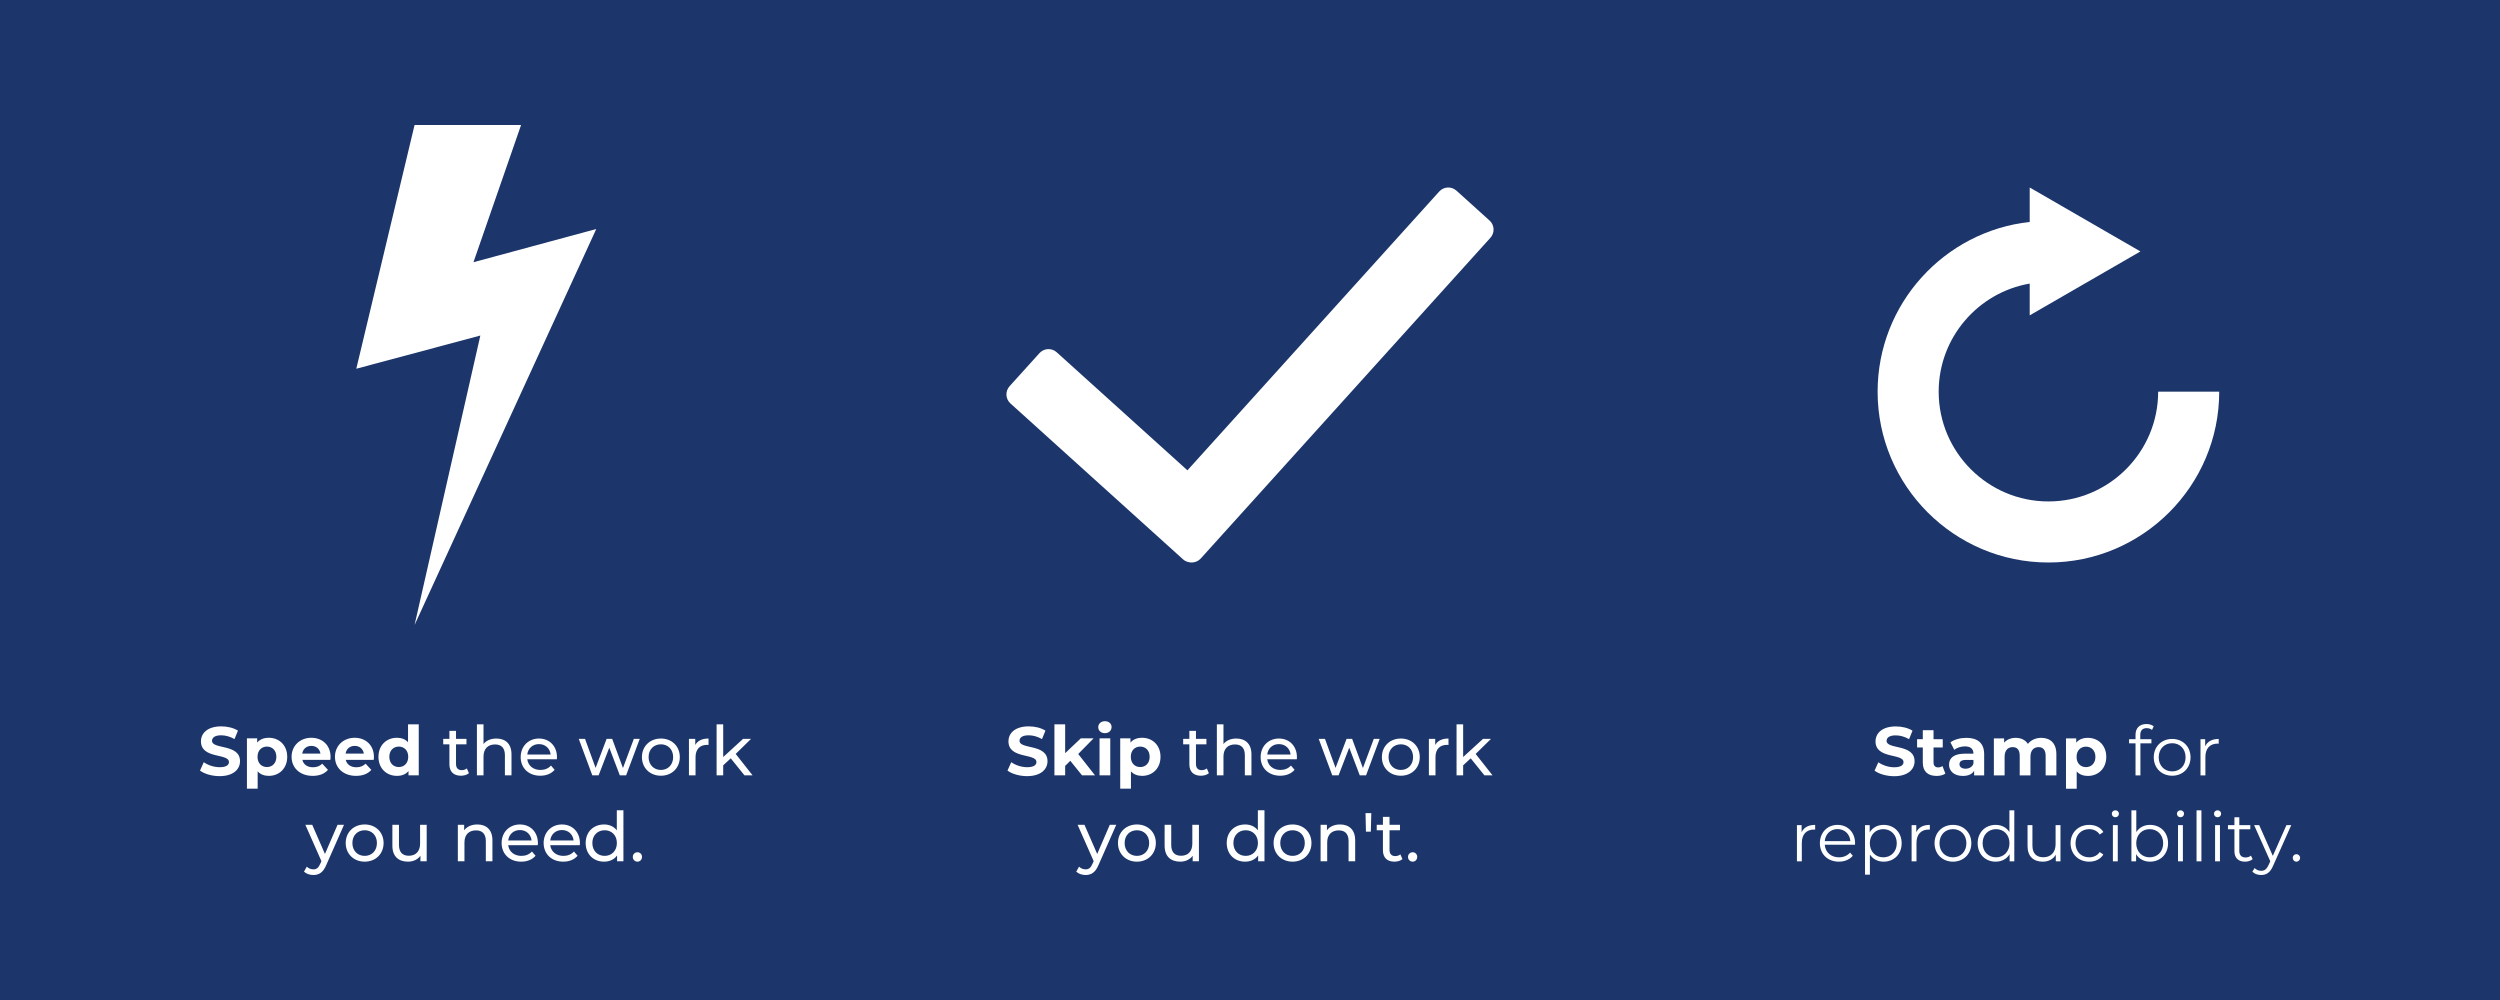
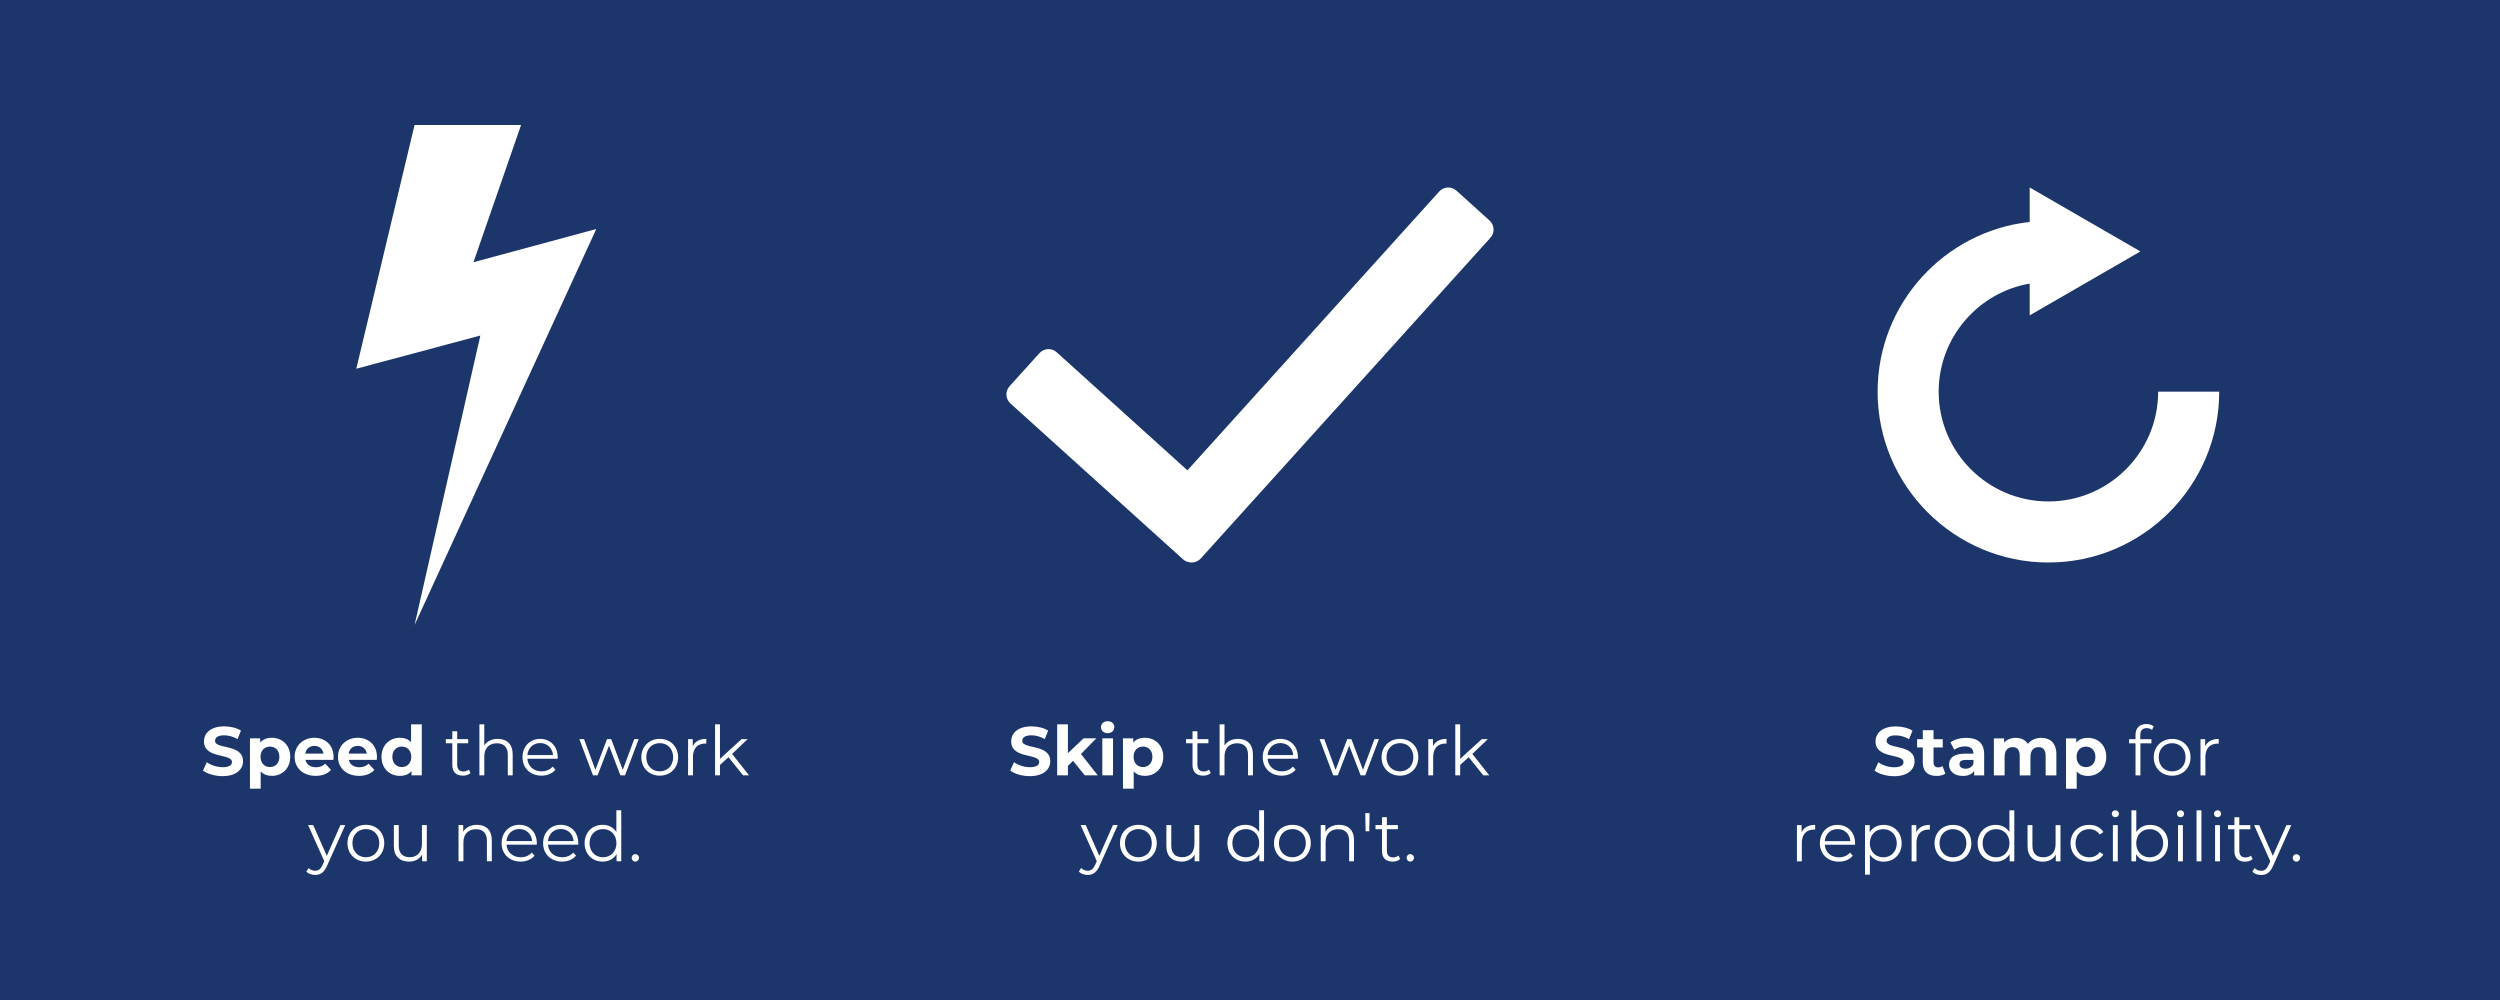
<svg xmlns="http://www.w3.org/2000/svg" width="1000" height="400" viewBox="0 0 1000 400" id="svg2" version="1.1">
  <defs id="defs4">
    <style id="style3422" type="text/css">
   
    .fil0 {fill:black}
   
  </style>
  </defs>
  <g id="layer1" transform="translate(0,-652.3622)">
    <text xml:space="preserve" style="font-style:normal;font-weight:normal;font-size:40px;line-height:125%;font-family:sans-serif;letter-spacing:0px;word-spacing:0px;fill:#000000;fill-opacity:1;stroke:none;stroke-width:1px;stroke-linecap:butt;stroke-linejoin:miter;stroke-opacity:1" x="308.571" y="338.076" id="text3336">
      <tspan id="tspan3338" x="308.571" y="338.076" />
    </text>
    <rect style="fill:#1c366b;fill-opacity:1" id="rect3359" width="1000" height="400" x="0" y="652.362" />
    <g style="font-style:normal;font-weight:normal;font-size:40px;line-height:125%;font-family:sans-serif;letter-spacing:0px;word-spacing:0px;fill:#ffffff;fill-opacity:1;stroke:none;stroke-width:1px;stroke-linecap:butt;stroke-linejoin:miter;stroke-opacity:1" id="text3361">
-       <path style="font-style:normal;font-variant:normal;font-weight:bold;font-stretch:normal;font-size:27.5px;font-family:Montserrat;-inkscape-font-specification:'Montserrat Bold';fill:#ffffff" d="M 163.211 289.721 L 163.211 296.898 C 162.138 295.688 160.598 295.109 158.783 295.109 C 154.603 295.109 151.385 298.079 151.385 302.727 C 151.385 307.374 154.603 310.346 158.783 310.346 C 160.763 310.346 162.33 309.712 163.402 308.42 L 163.402 310.125 L 167.5 310.125 L 167.5 289.721 L 163.211 289.721 z M 190.766 289.721 L 190.766 310.125 L 193.406 310.125 L 193.406 302.617 C 193.406 299.455 195.22 297.777 198.025 297.777 C 200.528 297.777 201.959 299.179 201.959 302.039 L 201.959 310.125 L 204.598 310.125 L 204.598 301.738 C 204.598 297.448 202.096 295.412 198.549 295.412 C 196.321 295.412 194.506 296.211 193.406 297.613 L 193.406 289.721 L 190.766 289.721 z M 286.641 289.721 L 286.641 310.125 L 289.279 310.125 L 289.279 306.137 L 292.305 303.332 L 297.777 310.125 L 301.021 310.125 L 294.285 301.572 L 300.418 295.551 L 297.227 295.551 L 289.279 302.811 L 289.279 289.721 L 286.641 289.721 z M 88.498 290.545 C 83.026 290.545 80.385 293.267 80.385 296.539 C 80.385 303.689 91.578 301.216 91.578 304.818 C 91.578 306.001 90.505 306.881 87.865 306.881 C 85.555 306.881 83.134 306.056 81.512 304.873 L 80 308.227 C 81.705 309.547 84.785 310.455 87.838 310.455 C 93.338 310.455 96.006 307.706 96.006 304.488 C 96.006 297.421 84.812 299.868 84.812 296.32 C 84.812 295.11 85.831 294.119 88.471 294.119 C 90.176 294.119 92.017 294.615 93.805 295.633 L 95.18 292.25 C 93.392 291.123 90.918 290.545 88.498 290.545 z M 179.764 292.359 L 179.764 295.551 L 177.289 295.551 L 177.289 297.723 L 179.764 297.723 L 179.764 305.725 C 179.764 308.667 181.442 310.289 184.385 310.289 C 185.567 310.289 186.777 309.961 187.574 309.273 L 186.748 307.375 C 186.198 307.815 185.456 308.062 184.686 308.062 C 183.228 308.062 182.404 307.183 182.404 305.615 L 182.404 297.723 L 186.584 297.723 L 186.584 295.551 L 182.404 295.551 L 182.404 292.359 L 179.764 292.359 z M 107.518 295.109 C 105.538 295.109 103.944 295.743 102.871 297.035 L 102.871 295.33 L 98.773 295.33 L 98.773 315.461 L 103.062 315.461 L 103.062 308.557 C 104.162 309.767 105.675 310.346 107.518 310.346 C 111.67 310.346 114.889 307.374 114.889 302.727 C 114.889 298.079 111.67 295.109 107.518 295.109 z M 124.525 295.109 C 120.015 295.109 116.633 298.299 116.633 302.727 C 116.633 307.127 119.961 310.346 125.076 310.346 C 127.744 310.346 129.807 309.521 131.182 307.953 L 128.898 305.477 C 127.881 306.439 126.753 306.908 125.186 306.908 C 122.931 306.908 121.364 305.78 120.951 303.938 L 132.143 303.938 C 132.17 303.58 132.227 303.113 132.227 302.783 C 132.227 298.026 128.87 295.109 124.525 295.109 z M 141.875 295.109 C 137.365 295.109 133.982 298.299 133.982 302.727 C 133.982 307.127 137.309 310.346 142.424 310.346 C 145.091 310.346 147.154 309.521 148.529 307.953 L 146.246 305.477 C 145.229 306.439 144.103 306.908 142.535 306.908 C 140.28 306.908 138.711 305.78 138.299 303.938 L 149.492 303.938 C 149.52 303.58 149.574 303.113 149.574 302.783 C 149.574 298.026 146.22 295.109 141.875 295.109 z M 215.586 295.412 C 211.378 295.412 208.271 298.52 208.271 302.838 C 208.271 307.183 211.405 310.289 216.107 310.289 C 218.527 310.289 220.535 309.466 221.855 307.926 L 220.398 306.221 C 219.326 307.403 217.896 307.98 216.191 307.98 C 213.304 307.98 211.24 306.274 210.91 303.717 L 222.736 303.717 C 222.764 303.469 222.791 303.14 222.791 302.92 C 222.791 298.437 219.793 295.412 215.586 295.412 z M 264.361 295.412 C 259.989 295.412 256.771 298.493 256.771 302.838 C 256.771 307.183 259.989 310.289 264.361 310.289 C 268.734 310.289 271.924 307.183 271.924 302.838 C 271.924 298.493 268.734 295.412 264.361 295.412 z M 283.412 295.412 C 280.855 295.412 279.04 296.293 278.105 297.998 L 278.105 295.551 L 275.576 295.551 L 275.576 310.125 L 278.215 310.125 L 278.215 302.865 C 278.215 299.675 279.976 297.943 282.809 297.943 C 283.001 297.943 283.192 297.943 283.412 297.971 L 283.412 295.412 z M 231.504 295.551 L 236.922 310.125 L 239.451 310.125 L 243.715 299.07 L 247.922 310.125 L 250.451 310.125 L 255.896 295.551 L 253.531 295.551 L 249.188 307.211 L 244.869 295.551 L 242.643 295.551 L 238.242 307.154 L 234.008 295.551 L 231.504 295.551 z M 215.586 297.641 C 218.143 297.641 219.985 299.373 220.26 301.82 L 210.91 301.82 C 211.185 299.345 213.056 297.641 215.586 297.641 z M 264.361 297.723 C 267.166 297.723 269.256 299.73 269.256 302.838 C 269.256 305.945 267.166 307.98 264.361 307.98 C 261.556 307.98 259.439 305.945 259.439 302.838 C 259.439 299.73 261.556 297.723 264.361 297.723 z M 124.553 298.355 C 126.478 298.355 127.881 299.566 128.184 301.436 L 120.896 301.436 C 121.199 299.538 122.6 298.355 124.553 298.355 z M 141.902 298.355 C 143.827 298.355 145.229 299.566 145.531 301.436 L 138.244 301.436 C 138.547 299.538 139.95 298.355 141.902 298.355 z M 106.775 298.631 C 108.92 298.631 110.543 300.169 110.543 302.727 C 110.543 305.284 108.92 306.824 106.775 306.824 C 104.63 306.824 103.008 305.284 103.008 302.727 C 103.008 300.169 104.63 298.631 106.775 298.631 z M 159.525 298.631 C 161.643 298.631 163.293 300.169 163.293 302.727 C 163.293 305.284 161.643 306.824 159.525 306.824 C 157.38 306.824 155.73 305.284 155.73 302.727 C 155.73 300.169 157.38 298.631 159.525 298.631 z M 246.725 324.096 L 246.725 332.125 C 245.515 330.558 243.699 329.787 241.637 329.787 C 237.374 329.787 234.268 332.758 234.268 337.213 C 234.268 341.668 237.374 344.664 241.637 344.664 C 243.782 344.664 245.651 343.839 246.834 342.189 L 246.834 344.5 L 249.365 344.5 L 249.365 324.096 L 246.725 324.096 z M 145.875 329.787 C 141.502 329.787 138.285 332.868 138.285 337.213 C 138.285 341.558 141.502 344.664 145.875 344.664 C 150.248 344.664 153.438 341.558 153.438 337.213 C 153.438 332.868 150.248 329.787 145.875 329.787 z M 190.922 329.787 C 188.612 329.787 186.74 330.64 185.668 332.125 L 185.668 329.926 L 183.139 329.926 L 183.139 344.5 L 185.779 344.5 L 185.779 336.992 C 185.779 333.83 187.593 332.152 190.398 332.152 C 192.901 332.152 194.332 333.554 194.332 336.414 L 194.332 344.5 L 196.971 344.5 L 196.971 336.113 C 196.971 331.823 194.469 329.787 190.922 329.787 z M 207.959 329.787 C 203.751 329.787 200.645 332.895 200.645 337.213 C 200.645 341.558 203.778 344.664 208.48 344.664 C 210.9 344.664 212.909 343.841 214.229 342.301 L 212.771 340.596 C 211.699 341.778 210.269 342.355 208.564 342.355 C 205.677 342.355 203.613 340.649 203.283 338.092 L 215.109 338.092 C 215.137 337.844 215.164 337.515 215.164 337.295 C 215.164 332.812 212.166 329.787 207.959 329.787 z M 224.77 329.787 C 220.562 329.787 217.455 332.895 217.455 337.213 C 217.455 341.558 220.59 344.664 225.293 344.664 C 227.713 344.664 229.721 343.841 231.041 342.301 L 229.582 340.596 C 228.51 341.778 227.08 342.355 225.375 342.355 C 222.488 342.355 220.426 340.649 220.096 338.092 L 231.92 338.092 C 231.947 337.844 231.975 337.515 231.975 337.295 C 231.975 332.812 228.977 329.787 224.77 329.787 z M 122.145 329.926 L 128.578 344.473 L 128.111 345.49 C 127.396 347.168 126.599 347.744 125.334 347.744 C 124.344 347.744 123.436 347.359 122.721 346.672 L 121.594 348.652 C 122.501 349.532 123.931 350 125.334 350 C 127.561 350 129.239 349.037 130.531 345.957 L 137.6 329.926 L 135.014 329.926 L 129.98 341.586 L 124.895 329.926 L 122.145 329.926 z M 156.951 329.926 L 156.951 338.312 C 156.951 342.603 159.453 344.664 163.221 344.664 C 165.283 344.664 167.099 343.813 168.172 342.301 L 168.172 344.5 L 170.674 344.5 L 170.674 329.926 L 168.033 329.926 L 168.033 337.461 C 168.033 340.596 166.273 342.301 163.523 342.301 C 161.021 342.301 159.592 340.87 159.592 338.01 L 159.592 329.926 L 156.951 329.926 z M 207.959 332.016 C 210.516 332.016 212.358 333.748 212.633 336.195 L 203.283 336.195 C 203.558 333.72 205.429 332.016 207.959 332.016 z M 224.77 332.016 C 227.327 332.016 229.17 333.748 229.445 336.195 L 220.096 336.195 C 220.371 333.72 222.24 332.016 224.77 332.016 z M 145.875 332.098 C 148.68 332.098 150.77 334.105 150.77 337.213 C 150.77 340.32 148.68 342.355 145.875 342.355 C 143.07 342.355 140.953 340.32 140.953 337.213 C 140.953 334.105 143.07 332.098 145.875 332.098 z M 241.857 332.098 C 244.635 332.098 246.752 334.105 246.752 337.213 C 246.752 340.32 244.635 342.355 241.857 342.355 C 239.052 342.355 236.934 340.32 236.934 337.213 C 236.934 334.105 239.052 332.098 241.857 332.098 z M 254.992 340.898 C 253.975 340.898 253.121 341.668 253.121 342.768 C 253.121 343.868 253.975 344.664 254.992 344.664 C 255.982 344.664 256.807 343.868 256.807 342.768 C 256.807 341.668 255.982 340.898 254.992 340.898 z " transform="translate(0,652.3622)" id="path4157" />
+       <path style="font-style:normal;font-variant:normal;font-weight:bold;font-stretch:normal;font-size:27.5px;font-family:Montserrat;-inkscape-font-specification:'Montserrat Bold';fill:#ffffff" d="M 164.42 289.721 L 164.42 296.898 C 163.347 295.688 161.807 295.109 159.992 295.109 C 155.812 295.109 152.594 298.079 152.594 302.727 C 152.594 307.374 155.812 310.346 159.992 310.346 C 161.972 310.346 163.539 309.712 164.611 308.42 L 164.611 310.125 L 168.709 310.125 L 168.709 289.721 L 164.42 289.721 z M 191.764 289.721 L 191.764 310.125 L 193.717 310.125 L 193.717 302.535 C 193.717 299.235 195.67 297.311 198.777 297.311 C 201.527 297.311 203.121 298.877 203.121 301.93 L 203.121 310.125 L 205.074 310.125 L 205.074 301.738 C 205.074 297.586 202.655 295.551 199.135 295.551 C 196.687 295.551 194.789 296.512 193.717 298.189 L 193.717 289.721 L 191.764 289.721 z M 286.027 289.721 L 286.027 310.125 L 287.98 310.125 L 287.98 306 L 291.391 302.865 L 297.219 310.125 L 299.611 310.125 L 292.848 301.572 L 299.035 295.66 L 296.615 295.66 L 287.98 303.553 L 287.98 289.721 L 286.027 289.721 z M 89.705 290.545 C 84.233 290.545 81.594 293.267 81.594 296.539 C 81.594 303.689 92.785 301.216 92.785 304.818 C 92.785 306.001 91.714 306.881 89.074 306.881 C 86.764 306.881 84.343 306.056 82.721 304.873 L 81.209 308.227 C 82.914 309.547 85.994 310.455 89.047 310.455 C 94.547 310.455 97.213 307.706 97.213 304.488 C 97.213 297.421 86.021 299.868 86.021 296.32 C 86.021 295.11 87.038 294.119 89.678 294.119 C 91.383 294.119 93.226 294.615 95.014 295.633 L 96.389 292.25 C 94.601 291.123 92.125 290.545 89.705 290.545 z M 180.922 292.498 L 180.922 295.66 L 178.338 295.66 L 178.338 297.311 L 180.922 297.311 L 180.922 306.055 C 180.922 308.722 182.436 310.262 185.158 310.262 C 186.286 310.262 187.441 309.932 188.211 309.244 L 187.523 307.842 C 186.973 308.337 186.174 308.586 185.377 308.586 C 183.754 308.586 182.875 307.65 182.875 305.945 L 182.875 297.311 L 187.275 297.311 L 187.275 295.66 L 182.875 295.66 L 182.875 292.498 L 180.922 292.498 z M 108.727 295.109 C 106.747 295.109 105.153 295.743 104.08 297.035 L 104.08 295.33 L 99.982 295.33 L 99.982 315.461 L 104.271 315.461 L 104.271 308.557 C 105.371 309.767 106.884 310.346 108.727 310.346 C 112.879 310.346 116.098 307.374 116.098 302.727 C 116.098 298.079 112.879 295.109 108.727 295.109 z M 125.734 295.109 C 121.224 295.109 117.842 298.299 117.842 302.727 C 117.842 307.127 121.17 310.346 126.285 310.346 C 128.953 310.346 131.014 309.521 132.389 307.953 L 130.107 305.477 C 129.09 306.439 127.962 306.908 126.395 306.908 C 124.14 306.908 122.573 305.78 122.16 303.938 L 133.352 303.938 C 133.379 303.58 133.434 303.113 133.434 302.783 C 133.434 298.026 130.079 295.109 125.734 295.109 z M 143.084 295.109 C 138.574 295.109 135.191 298.299 135.191 302.727 C 135.191 307.127 138.518 310.346 143.633 310.346 C 146.3 310.346 148.363 309.521 149.738 307.953 L 147.455 305.477 C 146.438 306.439 145.31 306.908 143.742 306.908 C 141.487 306.908 139.92 305.78 139.508 303.938 L 150.701 303.938 C 150.729 303.58 150.783 303.113 150.783 302.783 C 150.783 298.026 147.429 295.109 143.084 295.109 z M 216.066 295.551 C 211.996 295.551 208.998 298.603 208.998 302.893 C 208.998 307.183 212.078 310.262 216.588 310.262 C 218.87 310.262 220.879 309.438 222.172 307.898 L 221.07 306.633 C 219.97 307.898 218.403 308.529 216.643 308.529 C 213.48 308.529 211.171 306.523 210.951 303.498 L 223.051 303.498 C 223.051 303.278 223.078 303.058 223.078 302.893 C 223.078 298.548 220.136 295.551 216.066 295.551 z M 263.902 295.551 C 259.667 295.551 256.533 298.603 256.533 302.893 C 256.533 307.183 259.667 310.262 263.902 310.262 C 268.137 310.262 271.244 307.183 271.244 302.893 C 271.244 298.603 268.137 295.551 263.902 295.551 z M 282.52 295.551 C 279.852 295.551 278.009 296.567 277.102 298.492 L 277.102 295.66 L 275.23 295.66 L 275.23 310.125 L 277.184 310.125 L 277.184 302.756 C 277.184 299.346 279.026 297.42 282.051 297.42 C 282.188 297.42 282.355 297.447 282.52 297.447 L 282.52 295.551 z M 231.748 295.66 L 237.191 310.125 L 239.035 310.125 L 243.6 298.273 L 248.164 310.125 L 250.008 310.125 L 255.48 295.66 L 253.691 295.66 L 249.1 307.953 L 244.48 295.66 L 242.803 295.66 L 238.154 307.953 L 233.617 295.66 L 231.748 295.66 z M 216.066 297.227 C 218.899 297.227 220.961 299.207 221.209 302.039 L 210.951 302.039 C 211.199 299.207 213.261 297.227 216.066 297.227 z M 263.902 297.256 C 266.982 297.256 269.266 299.51 269.266 302.893 C 269.266 306.275 266.982 308.529 263.902 308.529 C 260.822 308.529 258.512 306.275 258.512 302.893 C 258.512 299.51 260.822 297.256 263.902 297.256 z M 125.762 298.355 C 127.687 298.355 129.09 299.566 129.393 301.436 L 122.104 301.436 C 122.406 299.538 123.809 298.355 125.762 298.355 z M 143.111 298.355 C 145.036 298.355 146.438 299.566 146.74 301.436 L 139.453 301.436 C 139.756 299.538 141.159 298.355 143.111 298.355 z M 107.984 298.631 C 110.129 298.631 111.752 300.169 111.752 302.727 C 111.752 305.284 110.129 306.824 107.984 306.824 C 105.839 306.824 104.217 305.284 104.217 302.727 C 104.217 300.169 105.839 298.631 107.984 298.631 z M 160.734 298.631 C 162.852 298.631 164.502 300.169 164.502 302.727 C 164.502 305.284 162.852 306.824 160.734 306.824 C 158.589 306.824 156.939 305.284 156.939 302.727 C 156.939 300.169 158.589 298.631 160.734 298.631 z M 246.545 324.096 L 246.545 332.785 C 245.335 330.915 243.355 329.926 241.045 329.926 C 236.92 329.926 233.84 332.895 233.84 337.268 C 233.84 341.64 236.92 344.637 241.045 344.637 C 243.437 344.637 245.444 343.593 246.627 341.641 L 246.627 344.5 L 248.498 344.5 L 248.498 324.096 L 246.545 324.096 z M 146.355 329.926 C 142.12 329.926 138.986 332.978 138.986 337.268 C 138.986 341.558 142.12 344.637 146.355 344.637 C 150.59 344.637 153.699 341.558 153.699 337.268 C 153.699 332.978 150.59 329.926 146.355 329.926 z M 190.783 329.926 C 188.281 329.926 186.328 330.943 185.283 332.703 L 185.283 330.035 L 183.412 330.035 L 183.412 344.5 L 185.365 344.5 L 185.365 336.91 C 185.365 333.61 187.318 331.686 190.426 331.686 C 193.176 331.686 194.77 333.252 194.77 336.305 L 194.77 344.5 L 196.723 344.5 L 196.723 336.113 C 196.723 331.961 194.303 329.926 190.783 329.926 z M 207.713 329.926 C 203.643 329.926 200.646 332.978 200.646 337.268 C 200.646 341.558 203.726 344.637 208.236 344.637 C 210.519 344.637 212.526 343.813 213.818 342.273 L 212.719 341.008 C 211.619 342.273 210.051 342.904 208.291 342.904 C 205.129 342.904 202.82 340.898 202.6 337.873 L 214.699 337.873 C 214.699 337.653 214.727 337.433 214.727 337.268 C 214.727 332.923 211.783 329.926 207.713 329.926 z M 224.311 329.926 C 220.241 329.926 217.242 332.978 217.242 337.268 C 217.242 341.558 220.324 344.637 224.834 344.637 C 227.116 344.637 229.124 343.813 230.416 342.273 L 229.316 341.008 C 228.216 342.273 226.649 342.904 224.889 342.904 C 221.726 342.904 219.415 340.898 219.195 337.873 L 231.295 337.873 C 231.295 337.653 231.322 337.433 231.322 337.268 C 231.322 332.923 228.381 329.926 224.311 329.926 z M 123.246 330.035 L 129.709 344.473 L 129.076 345.875 C 128.251 347.69 127.373 348.295 126.08 348.295 C 125.035 348.295 124.154 347.91 123.439 347.195 L 122.531 348.652 C 123.411 349.532 124.703 349.973 126.051 349.973 C 128.113 349.973 129.653 349.065 130.863 346.232 L 138.098 330.035 L 136.172 330.035 L 130.727 342.328 L 125.281 330.035 L 123.246 330.035 z M 157.547 330.035 L 157.547 338.422 C 157.547 342.574 159.967 344.637 163.652 344.637 C 165.962 344.637 167.832 343.619 168.85 341.859 L 168.85 344.5 L 170.721 344.5 L 170.721 330.035 L 168.768 330.035 L 168.768 337.625 C 168.768 340.925 166.871 342.877 163.846 342.877 C 161.096 342.877 159.5 341.31 159.5 338.23 L 159.5 330.035 L 157.547 330.035 z M 207.713 331.602 C 210.545 331.602 212.608 333.582 212.855 336.414 L 202.6 336.414 C 202.847 333.582 204.908 331.602 207.713 331.602 z M 224.311 331.602 C 227.143 331.602 229.206 333.582 229.453 336.414 L 219.195 336.414 C 219.443 333.582 221.506 331.602 224.311 331.602 z M 146.355 331.631 C 149.435 331.631 151.719 333.885 151.719 337.268 C 151.719 340.65 149.435 342.904 146.355 342.904 C 143.275 342.904 140.967 340.65 140.967 337.268 C 140.967 333.885 143.275 331.631 146.355 331.631 z M 241.209 331.631 C 244.261 331.631 246.572 333.885 246.572 337.268 C 246.572 340.65 244.261 342.904 241.209 342.904 C 238.129 342.904 235.82 340.65 235.82 337.268 C 235.82 333.885 238.129 331.631 241.209 331.631 z M 254.127 341.641 C 253.329 341.641 252.67 342.272 252.67 343.125 C 252.67 343.978 253.329 344.637 254.127 344.637 C 254.924 344.637 255.613 343.978 255.613 343.125 C 255.613 342.272 254.924 341.641 254.127 341.641 z " transform="translate(0,652.3622)" id="path4200" />
    </g>
    <g style="font-style:normal;font-weight:normal;font-size:40px;line-height:125%;font-family:sans-serif;letter-spacing:0px;word-spacing:0px;fill:#ffffff;fill-opacity:1;stroke:none;stroke-width:1px;stroke-linecap:butt;stroke-linejoin:miter;stroke-opacity:1" id="text3361-5">
-       <path style="font-style:normal;font-variant:normal;font-weight:bold;font-stretch:normal;font-size:27.5px;font-family:Montserrat;-inkscape-font-specification:'Montserrat Bold';fill:#ffffff" d="M 441.963 288.482 C 440.368 288.482 439.295 289.527 439.295 290.875 C 439.295 292.223 440.368 293.268 441.963 293.268 C 443.558 293.268 444.629 292.223 444.629 290.793 C 444.629 289.473 443.558 288.482 441.963 288.482 z M 421.77 289.721 L 421.77 310.125 L 426.061 310.125 L 426.061 306.357 L 428.123 304.322 L 432.799 310.125 L 437.996 310.125 L 431.285 301.6 L 437.445 295.33 L 432.33 295.33 L 426.061 301.27 L 426.061 289.721 L 421.77 289.721 z M 486.746 289.721 L 486.746 310.125 L 489.387 310.125 L 489.387 302.617 C 489.387 299.455 491.201 297.777 494.006 297.777 C 496.508 297.777 497.939 299.179 497.939 302.039 L 497.939 310.125 L 500.578 310.125 L 500.578 301.738 C 500.578 297.448 498.077 295.412 494.529 295.412 C 492.302 295.412 490.487 296.211 489.387 297.613 L 489.387 289.721 L 486.746 289.721 z M 582.619 289.721 L 582.619 310.125 L 585.26 310.125 L 585.26 306.137 L 588.285 303.332 L 593.758 310.125 L 597.002 310.125 L 590.266 301.572 L 596.398 295.551 L 593.207 295.551 L 585.26 302.811 L 585.26 289.721 L 582.619 289.721 z M 411.494 290.545 C 406.022 290.545 403.383 293.267 403.383 296.539 C 403.383 303.689 414.574 301.216 414.574 304.818 C 414.574 306.001 413.501 306.881 410.861 306.881 C 408.551 306.881 406.132 306.056 404.51 304.873 L 402.996 308.227 C 404.701 309.547 407.781 310.455 410.834 310.455 C 416.334 310.455 419.002 307.706 419.002 304.488 C 419.002 297.421 407.809 299.868 407.809 296.32 C 407.809 295.11 408.827 294.119 411.467 294.119 C 413.172 294.119 415.015 294.615 416.803 295.633 L 418.178 292.25 C 416.39 291.123 413.914 290.545 411.494 290.545 z M 475.744 292.359 L 475.744 295.551 L 473.27 295.551 L 473.27 297.723 L 475.744 297.723 L 475.744 305.725 C 475.744 308.667 477.423 310.289 480.365 310.289 C 481.548 310.289 482.757 309.961 483.555 309.273 L 482.729 307.375 C 482.179 307.815 481.436 308.062 480.666 308.062 C 479.209 308.062 478.385 307.183 478.385 305.615 L 478.385 297.723 L 482.564 297.723 L 482.564 295.551 L 478.385 295.551 L 478.385 292.359 L 475.744 292.359 z M 456.834 295.109 C 454.854 295.109 453.258 295.743 452.186 297.035 L 452.186 295.33 L 448.088 295.33 L 448.088 315.461 L 452.379 315.461 L 452.379 308.557 C 453.479 309.767 454.991 310.346 456.834 310.346 C 460.986 310.346 464.203 307.374 464.203 302.727 C 464.203 298.079 460.986 295.109 456.834 295.109 z M 439.816 295.33 L 439.816 310.125 L 444.107 310.125 L 444.107 295.33 L 439.816 295.33 z M 511.566 295.412 C 507.359 295.412 504.252 298.52 504.252 302.838 C 504.252 307.183 507.385 310.289 512.088 310.289 C 514.508 310.289 516.516 309.466 517.836 307.926 L 516.379 306.221 C 515.306 307.403 513.877 307.98 512.172 307.98 C 509.284 307.98 507.221 306.274 506.891 303.717 L 518.717 303.717 C 518.744 303.469 518.771 303.14 518.771 302.92 C 518.771 298.437 515.774 295.412 511.566 295.412 z M 560.342 295.412 C 555.969 295.412 552.752 298.493 552.752 302.838 C 552.752 307.183 555.969 310.289 560.342 310.289 C 564.714 310.289 567.904 307.183 567.904 302.838 C 567.904 298.493 564.714 295.412 560.342 295.412 z M 579.393 295.412 C 576.835 295.412 575.021 296.293 574.086 297.998 L 574.086 295.551 L 571.555 295.551 L 571.555 310.125 L 574.195 310.125 L 574.195 302.865 C 574.195 299.675 575.957 297.943 578.789 297.943 C 578.982 297.943 579.173 297.943 579.393 297.971 L 579.393 295.412 z M 527.484 295.551 L 532.902 310.125 L 535.432 310.125 L 539.695 299.07 L 543.902 310.125 L 546.432 310.125 L 551.877 295.551 L 549.512 295.551 L 545.168 307.211 L 540.85 295.551 L 538.623 295.551 L 534.223 307.154 L 529.986 295.551 L 527.484 295.551 z M 511.566 297.641 C 514.124 297.641 515.965 299.373 516.24 301.82 L 506.891 301.82 C 507.166 299.345 509.036 297.641 511.566 297.641 z M 560.342 297.723 C 563.147 297.723 565.236 299.73 565.236 302.838 C 565.236 305.945 563.147 307.98 560.342 307.98 C 557.537 307.98 555.42 305.945 555.42 302.838 C 555.42 299.73 557.537 297.723 560.342 297.723 z M 456.092 298.631 C 458.237 298.631 459.859 300.169 459.859 302.727 C 459.859 305.284 458.237 306.824 456.092 306.824 C 453.947 306.824 452.324 305.284 452.324 302.727 C 452.324 300.169 453.947 298.631 456.092 298.631 z M 503.146 324.096 L 503.146 332.125 C 501.936 330.558 500.121 329.787 498.059 329.787 C 493.796 329.787 490.689 332.758 490.689 337.213 C 490.689 341.668 493.796 344.664 498.059 344.664 C 500.204 344.664 502.073 343.839 503.256 342.189 L 503.256 344.5 L 505.787 344.5 L 505.787 324.096 L 503.146 324.096 z M 546.213 325.25 L 546.377 332.676 L 548.33 332.676 L 548.523 325.25 L 546.213 325.25 z M 553.168 326.734 L 553.168 329.926 L 550.693 329.926 L 550.693 332.098 L 553.168 332.098 L 553.168 340.1 C 553.168 343.042 554.847 344.664 557.789 344.664 C 558.972 344.664 560.181 344.336 560.979 343.648 L 560.154 341.75 C 559.604 342.19 558.862 342.438 558.092 342.438 C 556.634 342.438 555.809 341.558 555.809 339.99 L 555.809 332.098 L 559.988 332.098 L 559.988 329.926 L 555.809 329.926 L 555.809 326.734 L 553.168 326.734 z M 454.773 329.787 C 450.401 329.787 447.184 332.868 447.184 337.213 C 447.184 341.558 450.401 344.664 454.773 344.664 C 459.146 344.664 462.336 341.558 462.336 337.213 C 462.336 332.868 459.146 329.787 454.773 329.787 z M 517.023 329.787 C 512.651 329.787 509.434 332.868 509.434 337.213 C 509.434 341.558 512.651 344.664 517.023 344.664 C 521.396 344.664 524.586 341.558 524.586 337.213 C 524.586 332.868 521.396 329.787 517.023 329.787 z M 536.02 329.787 C 533.71 329.787 531.84 330.64 530.768 332.125 L 530.768 329.926 L 528.238 329.926 L 528.238 344.5 L 530.877 344.5 L 530.877 336.992 C 530.877 333.83 532.693 332.152 535.498 332.152 C 538.001 332.152 539.43 333.554 539.43 336.414 L 539.43 344.5 L 542.07 344.5 L 542.07 336.113 C 542.07 331.823 539.567 329.787 536.02 329.787 z M 431.041 329.926 L 437.477 344.473 L 437.01 345.49 C 436.295 347.168 435.497 347.744 434.232 347.744 C 433.242 347.744 432.334 347.359 431.619 346.672 L 430.492 348.652 C 431.4 349.532 432.83 350 434.232 350 C 436.46 350 438.137 349.037 439.43 345.957 L 446.496 329.926 L 443.912 329.926 L 438.879 341.586 L 433.791 329.926 L 431.041 329.926 z M 465.85 329.926 L 465.85 338.312 C 465.85 342.603 468.352 344.664 472.119 344.664 C 474.182 344.664 475.996 343.813 477.068 342.301 L 477.068 344.5 L 479.572 344.5 L 479.572 329.926 L 476.932 329.926 L 476.932 337.461 C 476.932 340.596 475.172 342.301 472.422 342.301 C 469.919 342.301 468.49 340.87 468.49 338.01 L 468.49 329.926 L 465.85 329.926 z M 454.773 332.098 C 457.578 332.098 459.668 334.105 459.668 337.213 C 459.668 340.32 457.578 342.355 454.773 342.355 C 451.968 342.355 449.852 340.32 449.852 337.213 C 449.852 334.105 451.968 332.098 454.773 332.098 z M 498.279 332.098 C 501.057 332.098 503.174 334.105 503.174 337.213 C 503.174 340.32 501.057 342.355 498.279 342.355 C 495.474 342.355 493.357 340.32 493.357 337.213 C 493.357 334.105 495.474 332.098 498.279 332.098 z M 517.023 332.098 C 519.828 332.098 521.92 334.105 521.92 337.213 C 521.92 340.32 519.828 342.355 517.023 342.355 C 514.218 342.355 512.102 340.32 512.102 337.213 C 512.102 334.105 514.218 332.098 517.023 332.098 z M 565.072 340.898 C 564.055 340.898 563.201 341.668 563.201 342.768 C 563.201 343.868 564.055 344.664 565.072 344.664 C 566.062 344.664 566.887 343.868 566.887 342.768 C 566.887 341.668 566.062 340.898 565.072 340.898 z " transform="translate(0,652.3622)" id="path4199" />
+       <path style="font-style:normal;font-variant:normal;font-weight:bold;font-stretch:normal;font-size:27.5px;font-family:Montserrat;-inkscape-font-specification:'Montserrat Bold';fill:#ffffff" d="M 443.062 288.482 C 441.467 288.482 440.396 289.527 440.396 290.875 C 440.396 292.223 441.467 293.268 443.062 293.268 C 444.658 293.268 445.73 292.223 445.73 290.793 C 445.73 289.473 444.658 288.482 443.062 288.482 z M 422.871 289.721 L 422.871 310.125 L 427.162 310.125 L 427.162 306.357 L 429.225 304.322 L 433.898 310.125 L 439.096 310.125 L 432.387 301.6 L 438.547 295.33 L 433.432 295.33 L 427.162 301.27 L 427.162 289.721 L 422.871 289.721 z M 487.852 289.721 L 487.852 310.125 L 489.805 310.125 L 489.805 302.535 C 489.805 299.235 491.758 297.311 494.865 297.311 C 497.615 297.311 499.209 298.877 499.209 301.93 L 499.209 310.125 L 501.162 310.125 L 501.162 301.738 C 501.162 297.586 498.743 295.551 495.223 295.551 C 492.775 295.551 490.877 296.512 489.805 298.189 L 489.805 289.721 L 487.852 289.721 z M 582.115 289.721 L 582.115 310.125 L 584.068 310.125 L 584.068 306 L 587.477 302.865 L 593.307 310.125 L 595.699 310.125 L 588.936 301.572 L 595.123 295.66 L 592.703 295.66 L 584.068 303.553 L 584.068 289.721 L 582.115 289.721 z M 412.596 290.545 C 407.123 290.545 404.482 293.267 404.482 296.539 C 404.482 303.689 415.676 301.216 415.676 304.818 C 415.676 306.001 414.603 306.881 411.963 306.881 C 409.653 306.881 407.234 306.056 405.611 304.873 L 404.098 308.227 C 405.803 309.547 408.883 310.455 411.936 310.455 C 417.436 310.455 420.104 307.706 420.104 304.488 C 420.104 297.421 408.91 299.868 408.91 296.32 C 408.91 295.11 409.928 294.119 412.568 294.119 C 414.273 294.119 416.115 294.615 417.902 295.633 L 419.277 292.25 C 417.49 291.123 415.016 290.545 412.596 290.545 z M 477.01 292.498 L 477.01 295.66 L 474.426 295.66 L 474.426 297.311 L 477.01 297.311 L 477.01 306.055 C 477.01 308.722 478.524 310.262 481.246 310.262 C 482.374 310.262 483.529 309.932 484.299 309.244 L 483.611 307.842 C 483.061 308.337 482.262 308.586 481.465 308.586 C 479.842 308.586 478.963 307.65 478.963 305.945 L 478.963 297.311 L 483.363 297.311 L 483.363 295.66 L 478.963 295.66 L 478.963 292.498 L 477.01 292.498 z M 457.936 295.109 C 455.956 295.109 454.36 295.743 453.287 297.035 L 453.287 295.33 L 449.189 295.33 L 449.189 315.461 L 453.48 315.461 L 453.48 308.557 C 454.58 309.767 456.093 310.346 457.936 310.346 C 462.088 310.346 465.305 307.374 465.305 302.727 C 465.305 298.079 462.088 295.109 457.936 295.109 z M 440.918 295.33 L 440.918 310.125 L 445.209 310.125 L 445.209 295.33 L 440.918 295.33 z M 512.154 295.551 C 508.084 295.551 505.086 298.603 505.086 302.893 C 505.086 307.183 508.166 310.262 512.676 310.262 C 514.958 310.262 516.965 309.438 518.258 307.898 L 517.158 306.633 C 516.058 307.898 514.49 308.529 512.73 308.529 C 509.568 308.529 507.259 306.523 507.039 303.498 L 519.139 303.498 C 519.139 303.278 519.166 303.058 519.166 302.893 C 519.166 298.548 516.224 295.551 512.154 295.551 z M 559.99 295.551 C 555.755 295.551 552.621 298.603 552.621 302.893 C 552.621 307.183 555.755 310.262 559.99 310.262 C 564.225 310.262 567.332 307.183 567.332 302.893 C 567.332 298.603 564.225 295.551 559.99 295.551 z M 578.607 295.551 C 575.94 295.551 574.097 296.567 573.189 298.492 L 573.189 295.66 L 571.318 295.66 L 571.318 310.125 L 573.271 310.125 L 573.271 302.756 C 573.271 299.346 575.114 297.42 578.139 297.42 C 578.276 297.42 578.442 297.447 578.607 297.447 L 578.607 295.551 z M 527.836 295.66 L 533.279 310.125 L 535.123 310.125 L 539.688 298.273 L 544.252 310.125 L 546.096 310.125 L 551.568 295.66 L 549.779 295.66 L 545.188 307.953 L 540.568 295.66 L 538.891 295.66 L 534.242 307.953 L 529.705 295.66 L 527.836 295.66 z M 512.154 297.227 C 514.987 297.227 517.049 299.207 517.297 302.039 L 507.039 302.039 C 507.287 299.207 509.349 297.227 512.154 297.227 z M 559.99 297.256 C 563.07 297.256 565.354 299.51 565.354 302.893 C 565.354 306.275 563.07 308.529 559.99 308.529 C 556.91 308.529 554.6 306.275 554.6 302.893 C 554.6 299.51 556.91 297.256 559.99 297.256 z M 457.193 298.631 C 459.338 298.631 460.959 300.169 460.959 302.727 C 460.959 305.284 459.338 306.824 457.193 306.824 C 455.048 306.824 453.426 305.284 453.426 302.727 C 453.426 300.169 455.048 298.631 457.193 298.631 z M 503.666 324.096 L 503.666 332.785 C 502.456 330.915 500.476 329.926 498.166 329.926 C 494.041 329.926 490.961 332.895 490.961 337.268 C 490.961 341.64 494.041 344.637 498.166 344.637 C 500.559 344.637 502.566 343.593 503.748 341.641 L 503.748 344.5 L 505.617 344.5 L 505.617 324.096 L 503.666 324.096 z M 546.109 325.25 L 546.246 332.51 L 547.705 332.51 L 547.842 325.25 L 546.109 325.25 z M 552.797 326.873 L 552.797 330.035 L 550.211 330.035 L 550.211 331.686 L 552.797 331.686 L 552.797 340.43 C 552.797 343.097 554.309 344.637 557.031 344.637 C 558.159 344.637 559.314 344.307 560.084 343.619 L 559.396 342.217 C 558.846 342.712 558.049 342.961 557.252 342.961 C 555.629 342.961 554.75 342.025 554.75 340.32 L 554.75 331.686 L 559.148 331.686 L 559.148 330.035 L 554.75 330.035 L 554.75 326.873 L 552.797 326.873 z M 455.361 329.926 C 451.126 329.926 447.992 332.978 447.992 337.268 C 447.992 341.558 451.126 344.637 455.361 344.637 C 459.596 344.637 462.703 341.558 462.703 337.268 C 462.703 332.978 459.596 329.926 455.361 329.926 z M 516.969 329.926 C 512.734 329.926 509.598 332.978 509.598 337.268 C 509.598 341.558 512.734 344.637 516.969 344.637 C 521.204 344.637 524.311 341.558 524.311 337.268 C 524.311 332.978 521.204 329.926 516.969 329.926 z M 535.666 329.926 C 533.164 329.926 531.211 330.943 530.166 332.703 L 530.166 330.035 L 528.297 330.035 L 528.297 344.5 L 530.25 344.5 L 530.25 336.91 C 530.25 333.61 532.201 331.686 535.309 331.686 C 538.059 331.686 539.654 333.252 539.654 336.305 L 539.654 344.5 L 541.607 344.5 L 541.607 336.113 C 541.607 331.961 539.186 329.926 535.666 329.926 z M 432.252 330.035 L 438.715 344.473 L 438.082 345.875 C 437.257 347.69 436.376 348.295 435.084 348.295 C 434.039 348.295 433.16 347.91 432.445 347.195 L 431.537 348.652 C 432.417 349.532 433.709 349.973 435.057 349.973 C 437.119 349.973 438.659 349.065 439.869 346.232 L 447.102 330.035 L 445.178 330.035 L 439.732 342.328 L 434.287 330.035 L 432.252 330.035 z M 466.553 330.035 L 466.553 338.422 C 466.553 342.574 468.973 344.637 472.658 344.637 C 474.968 344.637 476.838 343.619 477.855 341.859 L 477.855 344.5 L 479.725 344.5 L 479.725 330.035 L 477.773 330.035 L 477.773 337.625 C 477.773 340.925 475.875 342.877 472.85 342.877 C 470.1 342.877 468.506 341.31 468.506 338.23 L 468.506 330.035 L 466.553 330.035 z M 455.361 331.631 C 458.441 331.631 460.725 333.885 460.725 337.268 C 460.725 340.65 458.441 342.904 455.361 342.904 C 452.281 342.904 449.971 340.65 449.971 337.268 C 449.971 333.885 452.281 331.631 455.361 331.631 z M 498.33 331.631 C 501.383 331.631 503.693 333.885 503.693 337.268 C 503.693 340.65 501.383 342.904 498.33 342.904 C 495.25 342.904 492.939 340.65 492.939 337.268 C 492.939 333.885 495.25 331.631 498.33 331.631 z M 516.969 331.631 C 520.049 331.631 522.33 333.885 522.33 337.268 C 522.33 340.65 520.049 342.904 516.969 342.904 C 513.889 342.904 511.578 340.65 511.578 337.268 C 511.578 333.885 513.889 331.631 516.969 331.631 z M 564.1 341.641 C 563.302 341.641 562.643 342.272 562.643 343.125 C 562.643 343.978 563.302 344.637 564.1 344.637 C 564.897 344.637 565.584 343.978 565.584 343.125 C 565.584 342.272 564.897 341.641 564.1 341.641 z " transform="translate(0,652.3622)" id="path4159" />
    </g>
    <g style="font-style:normal;font-weight:normal;font-size:40px;line-height:125%;font-family:sans-serif;letter-spacing:0px;word-spacing:0px;fill:#ffffff;fill-opacity:1;stroke:none;stroke-width:1px;stroke-linecap:butt;stroke-linejoin:miter;stroke-opacity:1" id="text3361-8">
      <path style="font-style:normal;font-variant:normal;font-weight:bold;font-stretch:normal;font-size:27.5px;font-family:montserrat;-inkscape-font-specification:'montserrat Bold';text-align:center;text-anchor:middle;fill:#ffffff" d="M 858.586 289.609 C 855.753 289.609 854.213 291.315 854.213 293.9 L 854.213 295.688 L 851.627 295.688 L 851.627 297.338 L 854.213 297.338 L 854.213 310.152 L 856.166 310.152 L 856.166 297.338 L 860.564 297.338 L 860.564 295.688 L 856.109 295.688 L 856.109 293.982 C 856.109 292.195 856.99 291.26 858.668 291.26 C 859.493 291.26 860.263 291.507 860.812 291.975 L 861.473 290.518 C 860.758 289.913 859.658 289.609 858.586 289.609 z M 758.324 290.572 C 752.852 290.572 750.211 293.296 750.211 296.568 C 750.211 303.718 761.404 301.243 761.404 304.846 C 761.404 306.028 760.331 306.908 757.691 306.908 C 755.381 306.908 752.96 306.083 751.338 304.9 L 749.826 308.256 C 751.531 309.576 754.612 310.482 757.664 310.482 C 763.164 310.482 765.83 307.733 765.83 304.516 C 765.83 297.448 754.639 299.895 754.639 296.348 C 754.639 295.138 755.655 294.148 758.295 294.148 C 760 294.148 761.843 294.643 763.631 295.66 L 765.006 292.277 C 763.218 291.15 760.744 290.572 758.324 290.572 z M 769.121 292.086 L 769.121 295.688 L 766.84 295.688 L 766.84 298.988 L 769.121 298.988 L 769.121 305.064 C 769.121 308.584 771.156 310.373 774.648 310.373 C 775.968 310.373 777.263 310.07 778.143 309.438 L 776.986 306.412 C 776.519 306.77 775.886 306.963 775.254 306.963 C 774.099 306.963 773.412 306.275 773.412 305.01 L 773.412 298.988 L 777.098 298.988 L 777.098 295.688 L 773.412 295.688 L 773.412 292.086 L 769.121 292.086 z M 786.545 295.137 C 784.18 295.137 781.787 295.771 780.164 296.926 L 781.705 299.922 C 782.778 299.069 784.399 298.547 785.967 298.547 C 788.277 298.547 789.377 299.62 789.377 301.463 L 785.967 301.463 C 781.457 301.463 779.615 303.278 779.615 305.891 C 779.615 308.448 781.678 310.373 785.143 310.373 C 787.315 310.373 788.855 309.658 789.652 308.311 L 789.652 310.152 L 793.666 310.152 L 793.666 301.711 C 793.666 297.228 791.055 295.137 786.545 295.137 z M 806.295 295.137 C 804.397 295.137 802.746 295.798 801.646 297.062 L 801.646 295.357 L 797.549 295.357 L 797.549 310.152 L 801.84 310.152 L 801.84 302.727 C 801.84 300.087 803.186 298.85 805.084 298.85 C 806.871 298.85 807.889 299.949 807.889 302.342 L 807.889 310.152 L 812.18 310.152 L 812.18 302.727 C 812.18 300.087 813.526 298.85 815.451 298.85 C 817.184 298.85 818.258 299.949 818.258 302.342 L 818.258 310.152 L 822.547 310.152 L 822.547 301.682 C 822.547 297.172 820.016 295.137 816.496 295.137 C 814.269 295.137 812.345 296.044 811.162 297.557 C 810.117 295.934 808.357 295.137 806.295 295.137 z M 835.137 295.137 C 833.157 295.137 831.563 295.77 830.49 297.062 L 830.49 295.357 L 826.393 295.357 L 826.393 315.488 L 830.682 315.488 L 830.682 308.586 C 831.782 309.796 833.294 310.373 835.137 310.373 C 839.289 310.373 842.508 307.403 842.508 302.756 C 842.508 298.108 839.289 295.137 835.137 295.137 z M 868.873 295.578 C 864.638 295.578 861.502 298.63 861.502 302.92 C 861.502 307.21 864.638 310.289 868.873 310.289 C 873.108 310.289 876.215 307.21 876.215 302.92 C 876.215 298.63 873.108 295.578 868.873 295.578 z M 887.488 295.578 C 884.821 295.578 882.978 296.595 882.07 298.52 L 882.07 295.688 L 880.201 295.688 L 880.201 310.152 L 882.154 310.152 L 882.154 302.783 C 882.154 299.373 883.996 297.447 887.021 297.447 C 887.159 297.447 887.323 297.475 887.488 297.475 L 887.488 295.578 z M 868.873 297.283 C 871.953 297.283 874.234 299.537 874.234 302.92 C 874.234 306.302 871.953 308.557 868.873 308.557 C 865.793 308.557 863.482 306.302 863.482 302.92 C 863.482 299.537 865.793 297.283 868.873 297.283 z M 834.395 298.658 C 836.54 298.658 838.162 300.198 838.162 302.756 C 838.162 305.313 836.54 306.852 834.395 306.852 C 832.25 306.852 830.627 305.313 830.627 302.756 C 830.627 300.198 832.25 298.658 834.395 298.658 z M 786.434 303.965 L 789.377 303.965 L 789.377 305.477 C 788.882 306.824 787.645 307.484 786.215 307.484 C 784.702 307.484 783.795 306.77 783.795 305.697 C 783.795 304.707 784.426 303.965 786.434 303.965 z M 803.766 324.123 L 803.766 332.812 C 802.556 330.942 800.576 329.953 798.266 329.953 C 794.141 329.953 791.061 332.922 791.061 337.295 C 791.061 341.667 794.141 344.664 798.266 344.664 C 800.658 344.664 802.665 343.62 803.848 341.668 L 803.848 344.527 L 805.719 344.527 L 805.719 324.123 L 803.766 324.123 z M 846.145 324.123 C 845.347 324.123 844.715 324.756 844.715 325.498 C 844.715 326.268 845.347 326.9 846.145 326.9 C 846.97 326.9 847.574 326.268 847.574 325.471 C 847.574 324.728 846.942 324.123 846.145 324.123 z M 852.566 324.123 L 852.566 344.527 L 854.438 344.527 L 854.438 341.668 C 855.62 343.62 857.627 344.664 860.02 344.664 C 864.145 344.664 867.225 341.667 867.225 337.295 C 867.225 332.922 864.145 329.953 860.02 329.953 C 857.71 329.953 855.73 330.942 854.52 332.812 L 854.52 324.123 L 852.566 324.123 z M 872.195 324.123 C 871.398 324.123 870.764 324.756 870.764 325.498 C 870.764 326.268 871.398 326.9 872.195 326.9 C 873.02 326.9 873.625 326.268 873.625 325.471 C 873.625 324.728 872.993 324.123 872.195 324.123 z M 878.617 324.123 L 878.617 344.527 L 880.568 344.527 L 880.568 324.123 L 878.617 324.123 z M 887.02 324.123 C 886.222 324.123 885.588 324.756 885.588 325.498 C 885.588 326.268 886.222 326.9 887.02 326.9 C 887.845 326.9 888.449 326.268 888.449 325.471 C 888.449 324.728 887.817 324.123 887.02 324.123 z M 893.771 326.9 L 893.771 330.062 L 891.186 330.062 L 891.186 331.713 L 893.771 331.713 L 893.771 340.457 C 893.771 343.125 895.283 344.664 898.006 344.664 C 899.133 344.664 900.289 344.336 901.059 343.648 L 900.371 342.244 C 899.821 342.739 899.024 342.988 898.227 342.988 C 896.604 342.988 895.723 342.053 895.723 340.348 L 895.723 331.713 L 900.123 331.713 L 900.123 330.062 L 895.723 330.062 L 895.723 326.9 L 893.771 326.9 z M 726.061 329.953 C 723.393 329.953 721.55 330.97 720.643 332.895 L 720.643 330.062 L 718.773 330.062 L 718.773 344.527 L 720.725 344.527 L 720.725 337.158 C 720.725 333.748 722.569 331.822 725.594 331.822 C 725.731 331.822 725.896 331.85 726.061 331.85 L 726.061 329.953 z M 735.018 329.953 C 730.948 329.953 727.951 333.005 727.951 337.295 C 727.951 341.585 731.031 344.664 735.541 344.664 C 737.824 344.664 739.831 343.841 741.123 342.301 L 740.023 341.035 C 738.923 342.3 737.356 342.932 735.596 342.932 C 732.433 342.932 730.122 340.925 729.902 337.9 L 742.002 337.9 C 742.002 337.68 742.029 337.46 742.029 337.295 C 742.029 332.95 739.088 329.953 735.018 329.953 z M 753.457 329.953 C 751.065 329.953 749.058 330.997 747.875 332.922 L 747.875 330.062 L 746.004 330.062 L 746.004 349.863 L 747.957 349.863 L 747.957 341.805 C 749.167 343.675 751.147 344.664 753.457 344.664 C 757.582 344.664 760.662 341.695 760.662 337.295 C 760.662 332.922 757.582 329.953 753.457 329.953 z M 771.93 329.953 C 769.262 329.953 767.419 330.97 766.512 332.895 L 766.512 330.062 L 764.643 330.062 L 764.643 344.527 L 766.594 344.527 L 766.594 337.158 C 766.594 333.748 768.438 331.822 771.463 331.822 C 771.6 331.822 771.765 331.85 771.93 331.85 L 771.93 329.953 z M 781.189 329.953 C 776.954 329.953 773.82 333.005 773.82 337.295 C 773.82 341.585 776.954 344.664 781.189 344.664 C 785.424 344.664 788.531 341.585 788.531 337.295 C 788.531 333.005 785.424 329.953 781.189 329.953 z M 835.682 329.953 C 831.364 329.953 828.229 332.977 828.229 337.295 C 828.229 341.612 831.364 344.664 835.682 344.664 C 838.129 344.664 840.191 343.675 841.346 341.805 L 839.889 340.814 C 838.899 342.272 837.359 342.932 835.682 342.932 C 832.519 342.932 830.209 340.705 830.209 337.295 C 830.209 333.912 832.519 331.658 835.682 331.658 C 837.359 331.658 838.899 332.345 839.889 333.803 L 841.346 332.812 C 840.191 330.915 838.129 329.953 835.682 329.953 z M 811.018 330.062 L 811.018 338.449 C 811.018 342.602 813.438 344.664 817.123 344.664 C 819.433 344.664 821.303 343.647 822.32 341.887 L 822.32 344.527 L 824.191 344.527 L 824.191 330.062 L 822.238 330.062 L 822.238 337.652 C 822.238 340.952 820.341 342.904 817.316 342.904 C 814.566 342.904 812.971 341.338 812.971 338.258 L 812.971 330.062 L 811.018 330.062 z M 845.154 330.062 L 845.154 344.527 L 847.107 344.527 L 847.107 330.062 L 845.154 330.062 z M 871.205 330.062 L 871.205 344.527 L 873.156 344.527 L 873.156 330.062 L 871.205 330.062 z M 886.029 330.062 L 886.029 344.527 L 887.98 344.527 L 887.98 330.062 L 886.029 330.062 z M 901.648 330.062 L 908.111 344.5 L 907.479 345.902 C 906.654 347.717 905.775 348.322 904.482 348.322 C 903.437 348.322 902.557 347.938 901.842 347.223 L 900.934 348.68 C 901.814 349.56 903.108 350 904.455 350 C 906.518 350 908.058 349.092 909.268 346.26 L 916.5 330.062 L 914.574 330.062 L 909.129 342.355 L 903.684 330.062 L 901.648 330.062 z M 735.018 331.631 C 737.85 331.631 739.913 333.611 740.16 336.443 L 729.902 336.443 C 730.15 333.611 732.213 331.631 735.018 331.631 z M 753.32 331.658 C 756.373 331.658 758.709 333.94 758.709 337.295 C 758.709 340.677 756.373 342.932 753.32 342.932 C 750.24 342.932 747.93 340.677 747.93 337.295 C 747.93 333.94 750.24 331.658 753.32 331.658 z M 781.189 331.658 C 784.269 331.658 786.553 333.912 786.553 337.295 C 786.553 340.677 784.269 342.932 781.189 342.932 C 778.109 342.932 775.799 340.677 775.799 337.295 C 775.799 333.912 778.109 331.658 781.189 331.658 z M 798.43 331.658 C 801.482 331.658 803.793 333.912 803.793 337.295 C 803.793 340.677 801.482 342.932 798.43 342.932 C 795.35 342.932 793.041 340.677 793.041 337.295 C 793.041 333.912 795.35 331.658 798.43 331.658 z M 859.883 331.658 C 862.935 331.658 865.271 333.912 865.271 337.295 C 865.271 340.677 862.935 342.932 859.883 342.932 C 856.803 342.932 854.492 340.677 854.492 337.295 C 854.492 333.912 856.803 331.658 859.883 331.658 z M 918.555 341.668 C 917.757 341.668 917.098 342.3 917.098 343.152 C 917.098 344.005 917.757 344.664 918.555 344.664 C 919.352 344.664 920.041 344.005 920.041 343.152 C 920.041 342.3 919.352 341.668 918.555 341.668 z " transform="translate(0,652.3622)" id="path4241" />
    </g>
    <g style="clip-rule:evenodd;fill:#ffffff;fill-rule:evenodd;image-rendering:optimizeQuality;shape-rendering:geometricPrecision;text-rendering:geometricPrecision" id="g3424" transform="matrix(0.2506266,0,0,0.2506266,142.516,702.3622)">
      <polygon style="fill:#ffffff" class="fil0" points="93,798 383,166 187,219 263,0 93,0 0,389 198,336 " id="polygon3426" />
    </g>
    <g id="g3445" transform="matrix(1.628205,0,0,1.628205,737.9564,720.952)" style="fill:#ffffff">
      <path style="fill:#ffffff" d="m 76.961,54.103 c 0,14.866 -12.095,26.961 -26.961,26.961 -14.866,0 -26.961,-12.095 -26.961,-26.961 0,-13.299 9.682,-24.372 22.365,-26.561 l 0,7.806 27.199,-15.704 -27.199,-15.707 0,8.462 C 24.422,14.695 8.039,32.519 8.039,54.103 c 0,23.137 18.824,41.96 41.961,41.96 23.138,0 41.961,-18.823 41.961,-41.961 l -15,0 z" id="path3447" />
    </g>
    <g style="fill:#ffffff;fill-rule:evenodd;stroke:none;stroke-width:1" id="g3471" transform="matrix(1.19187,0,0,1.191872,401.858,726.4022)">
      <g style="fill:#ffffff" transform="translate(-5443,-2493)" id="g3473">
        <path d="m 5605.739,2504.894 -11.111,-10.034 c -1.679,-1.514 -4.264,-1.382 -5.78,0.295 l -84.505,93.568 -43.877,-39.627 c -1.674,-1.513 -4.263,-1.383 -5.78,0.295 l -10.035,11.11 c -0.727,0.805 -1.105,1.867 -1.049,2.951 0.055,1.084 0.538,2.101 1.344,2.829 l 57.938,52.326 c 0.555,0.501 1.25,0.817 1.984,0.946 0.3,0.07 0.608,0.105 0.92,0.105 0.067,0 0.135,-10e-4 0.202,-0.01 1.086,-0.053 2.107,-0.537 2.835,-1.344 l 97.209,-107.635 c 0.727,-0.805 1.105,-1.867 1.049,-2.951 -0.055,-1.083 -0.538,-2.101 -1.344,-2.829" id="path3475" style="fill:#ffffff" />
      </g>
    </g>
  </g>
</svg>
